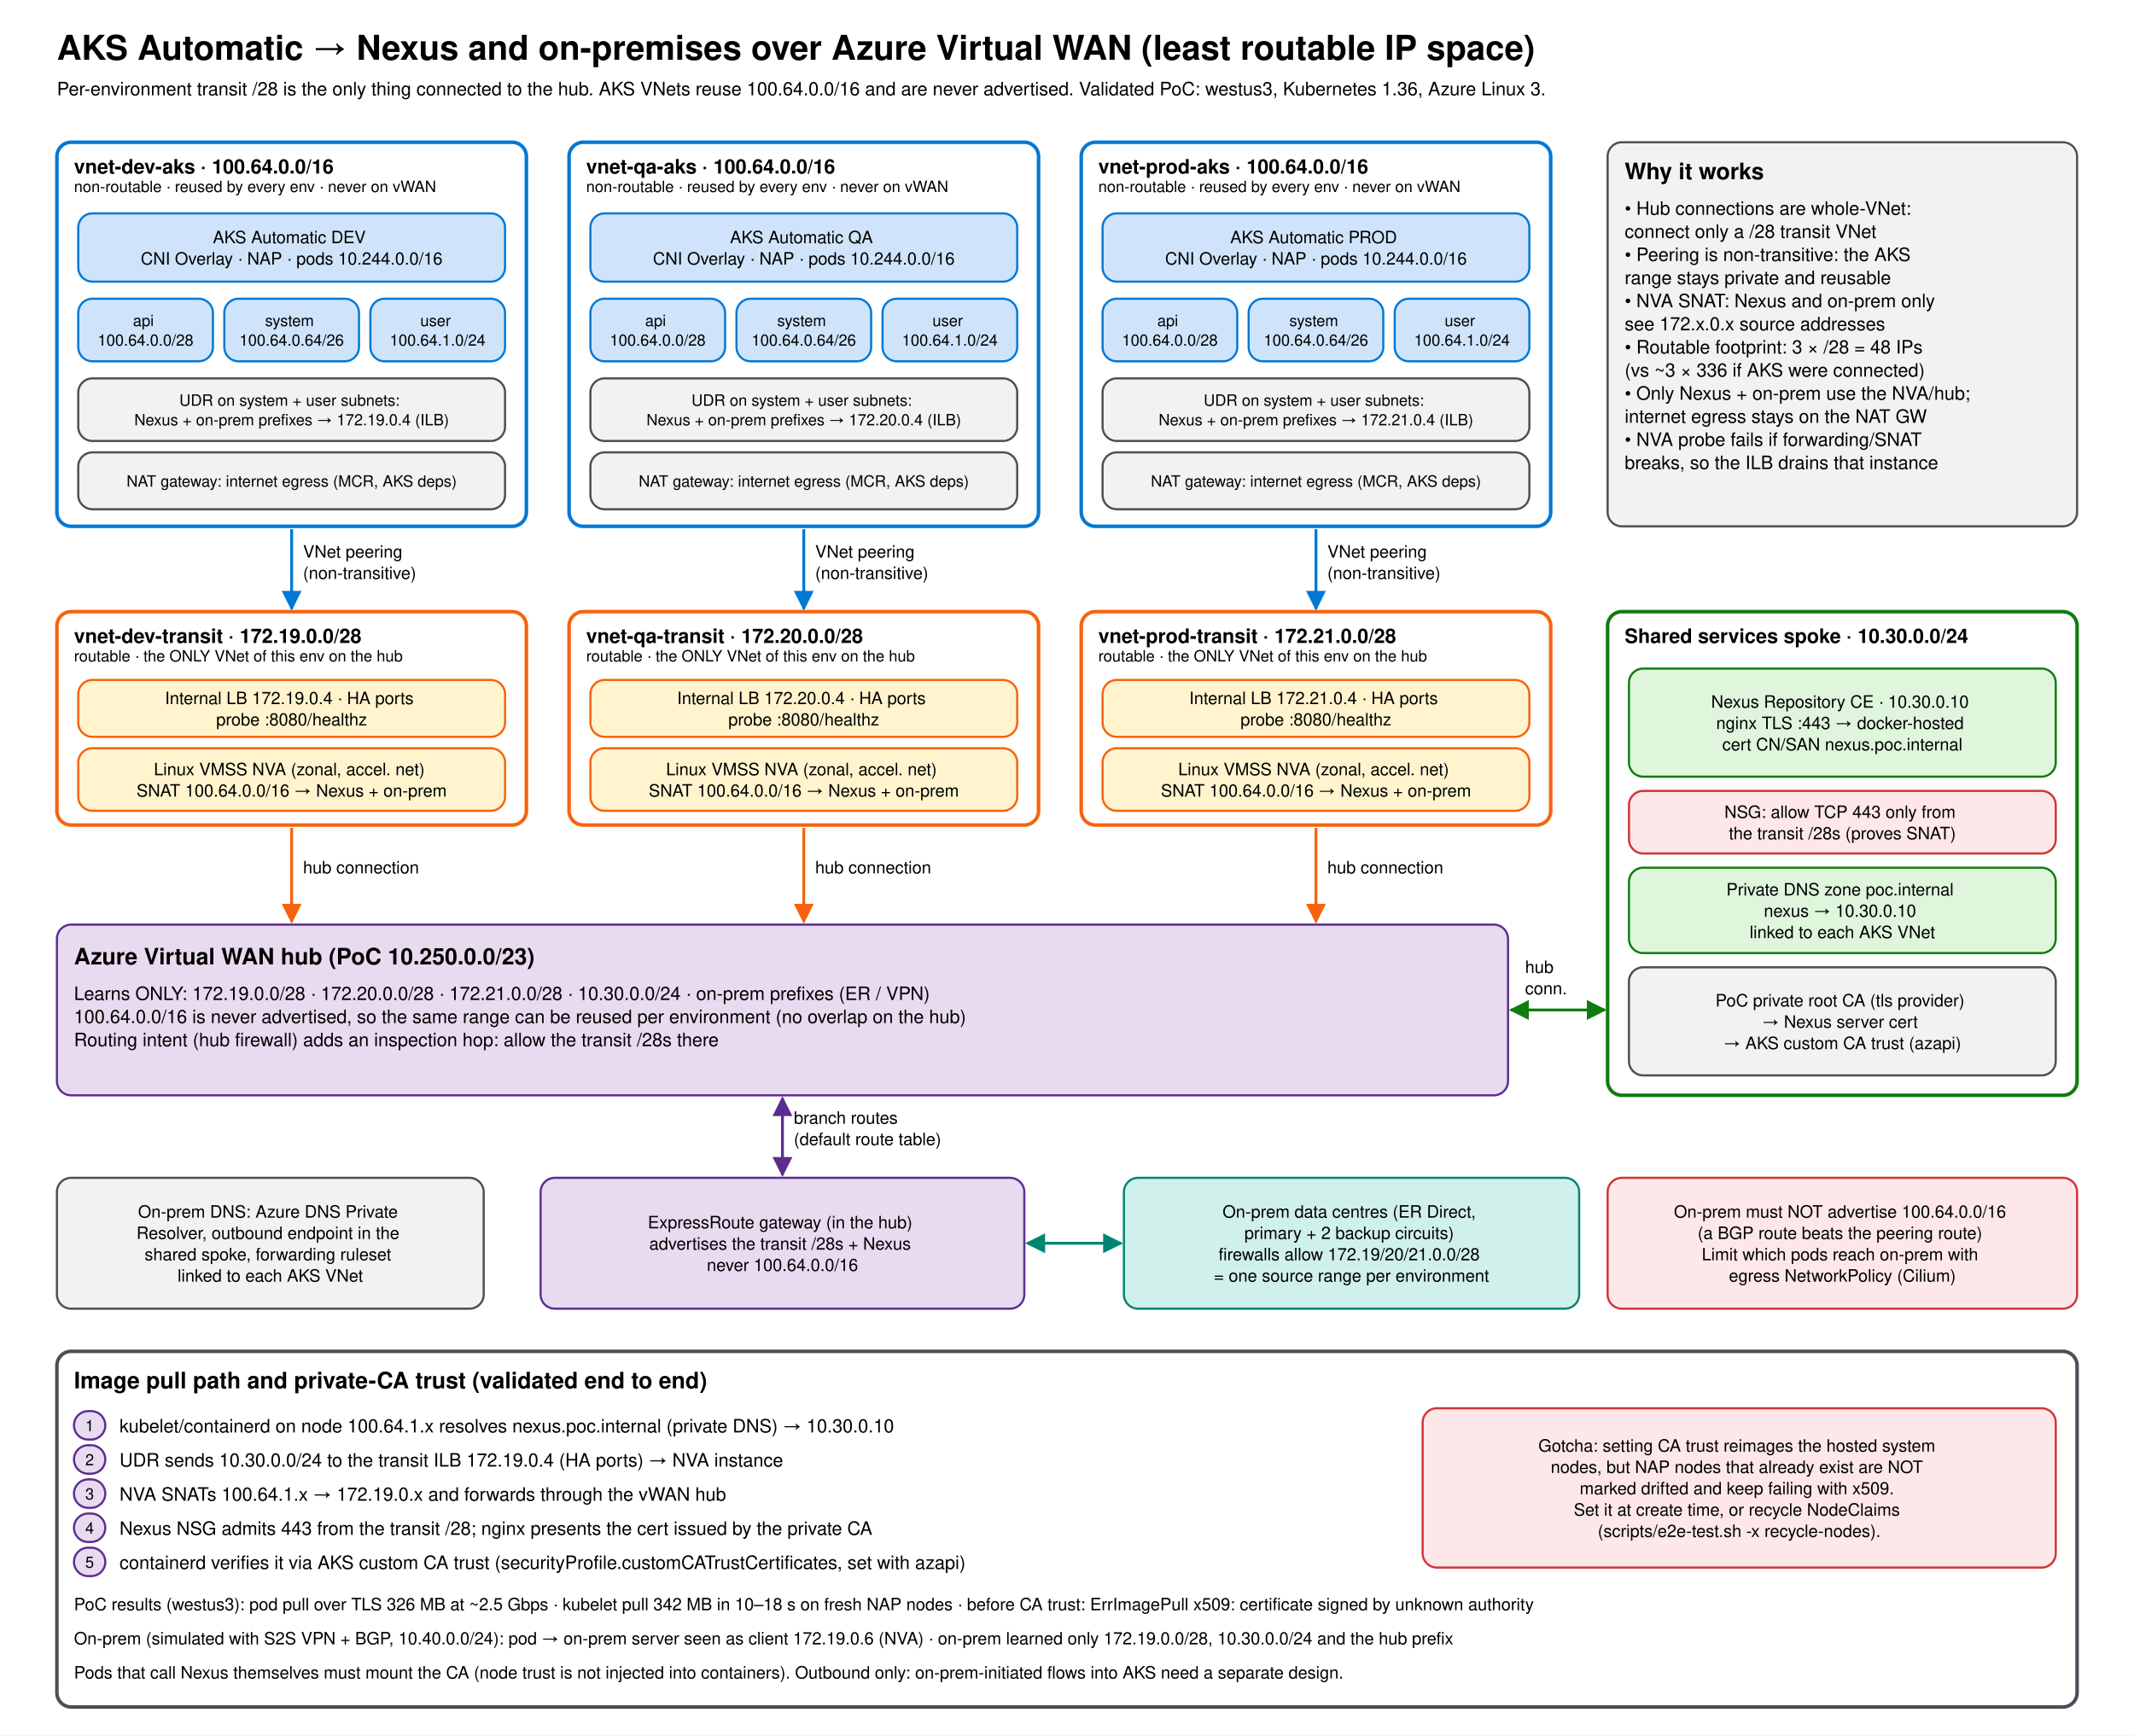
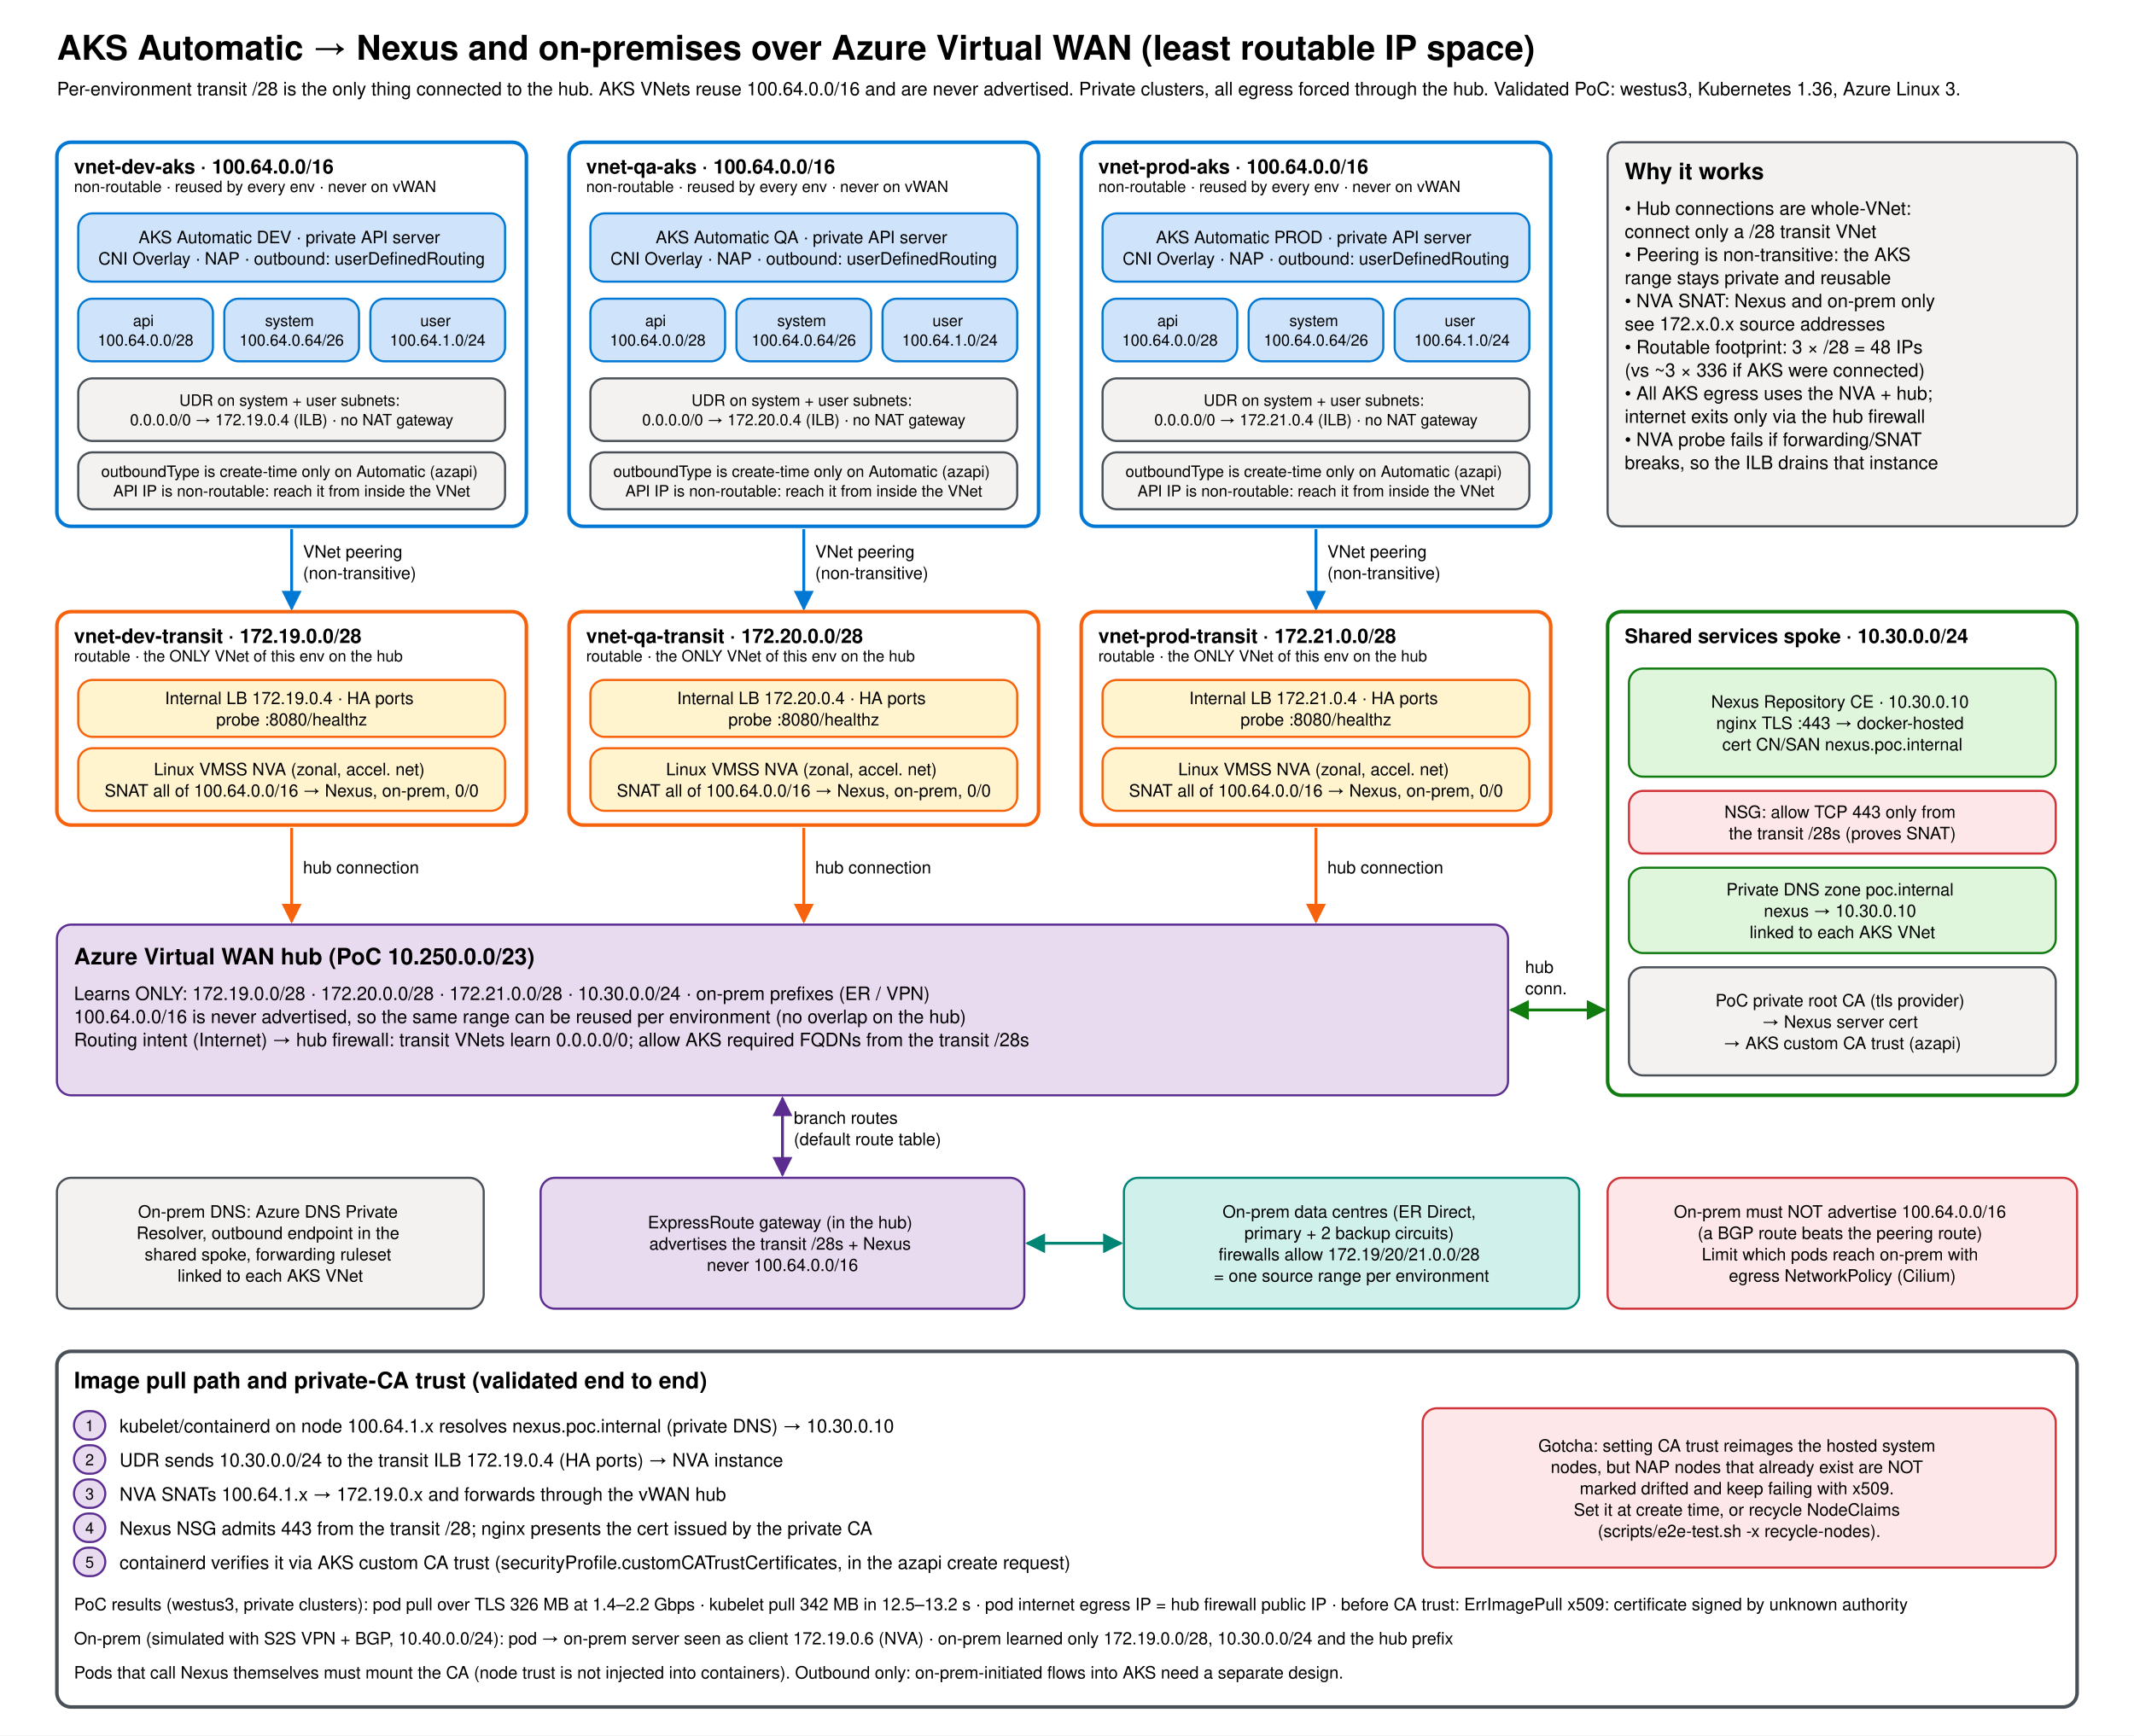
<svg xmlns="http://www.w3.org/2000/svg" width="1500" height="1220" viewBox="0 0 1500 1220" font-family="Segoe UI, Helvetica, Arial, sans-serif">
  <defs>
+     <marker id="e107C10" viewBox="0 0 10 10" refX="9" refY="5" markerWidth="7" markerHeight="7" orient="auto">
+       <path d="M0,0 L10,5 L0,10 z" fill="#107C10" />
+     </marker>
+     <marker id="s107C10" viewBox="0 0 10 10" refX="1" refY="5" markerWidth="7" markerHeight="7" orient="auto">
+       <path d="M10,0 L0,5 L10,10 z" fill="#107C10" />
+     </marker>
+     <marker id="e495057" viewBox="0 0 10 10" refX="9" refY="5" markerWidth="7" markerHeight="7" orient="auto">
+       <path d="M0,0 L10,5 L0,10 z" fill="#495057" />
+     </marker>
+     <marker id="s495057" viewBox="0 0 10 10" refX="1" refY="5" markerWidth="7" markerHeight="7" orient="auto">
+       <path d="M10,0 L0,5 L10,10 z" fill="#495057" />
+     </marker>
+     <marker id="eD13438" viewBox="0 0 10 10" refX="9" refY="5" markerWidth="7" markerHeight="7" orient="auto">
+       <path d="M0,0 L10,5 L0,10 z" fill="#D13438" />
+     </marker>
+     <marker id="sD13438" viewBox="0 0 10 10" refX="1" refY="5" markerWidth="7" markerHeight="7" orient="auto">
+       <path d="M10,0 L0,5 L10,10 z" fill="#D13438" />
+     </marker>
+     <marker id="e008575" viewBox="0 0 10 10" refX="9" refY="5" markerWidth="7" markerHeight="7" orient="auto">
+       <path d="M0,0 L10,5 L0,10 z" fill="#008575" />
+     </marker>
+     <marker id="s008575" viewBox="0 0 10 10" refX="1" refY="5" markerWidth="7" markerHeight="7" orient="auto">
+       <path d="M10,0 L0,5 L10,10 z" fill="#008575" />
+     </marker>
+     <marker id="e5C2D91" viewBox="0 0 10 10" refX="9" refY="5" markerWidth="7" markerHeight="7" orient="auto">
+       <path d="M0,0 L10,5 L0,10 z" fill="#5C2D91" />
+     </marker>
+     <marker id="s5C2D91" viewBox="0 0 10 10" refX="1" refY="5" markerWidth="7" markerHeight="7" orient="auto">
+       <path d="M10,0 L0,5 L10,10 z" fill="#5C2D91" />
+     </marker>
+     <marker id="e1e1e1e" viewBox="0 0 10 10" refX="9" refY="5" markerWidth="7" markerHeight="7" orient="auto">
+       <path d="M0,0 L10,5 L0,10 z" fill="#1e1e1e" />
+     </marker>
+     <marker id="s1e1e1e" viewBox="0 0 10 10" refX="1" refY="5" markerWidth="7" markerHeight="7" orient="auto">
+       <path d="M10,0 L0,5 L10,10 z" fill="#1e1e1e" />
+     </marker>
    <marker id="e0078D4" viewBox="0 0 10 10" refX="9" refY="5" markerWidth="7" markerHeight="7" orient="auto">
      <path d="M0,0 L10,5 L0,10 z" fill="#0078D4" />
    </marker>
    <marker id="s0078D4" viewBox="0 0 10 10" refX="1" refY="5" markerWidth="7" markerHeight="7" orient="auto">
      <path d="M10,0 L0,5 L10,10 z" fill="#0078D4" />
    </marker>
-     <marker id="e495057" viewBox="0 0 10 10" refX="9" refY="5" markerWidth="7" markerHeight="7" orient="auto">
-       <path d="M0,0 L10,5 L0,10 z" fill="#495057" />
-     </marker>
-     <marker id="s495057" viewBox="0 0 10 10" refX="1" refY="5" markerWidth="7" markerHeight="7" orient="auto">
-       <path d="M10,0 L0,5 L10,10 z" fill="#495057" />
-     </marker>
    <marker id="eF7630C" viewBox="0 0 10 10" refX="9" refY="5" markerWidth="7" markerHeight="7" orient="auto">
      <path d="M0,0 L10,5 L0,10 z" fill="#F7630C" />
    </marker>
    <marker id="sF7630C" viewBox="0 0 10 10" refX="1" refY="5" markerWidth="7" markerHeight="7" orient="auto">
      <path d="M10,0 L0,5 L10,10 z" fill="#F7630C" />
-     </marker>
-     <marker id="e1e1e1e" viewBox="0 0 10 10" refX="9" refY="5" markerWidth="7" markerHeight="7" orient="auto">
-       <path d="M0,0 L10,5 L0,10 z" fill="#1e1e1e" />
-     </marker>
-     <marker id="s1e1e1e" viewBox="0 0 10 10" refX="1" refY="5" markerWidth="7" markerHeight="7" orient="auto">
-       <path d="M10,0 L0,5 L10,10 z" fill="#1e1e1e" />
-     </marker>
-     <marker id="eD13438" viewBox="0 0 10 10" refX="9" refY="5" markerWidth="7" markerHeight="7" orient="auto">
-       <path d="M0,0 L10,5 L0,10 z" fill="#D13438" />
-     </marker>
-     <marker id="sD13438" viewBox="0 0 10 10" refX="1" refY="5" markerWidth="7" markerHeight="7" orient="auto">
-       <path d="M10,0 L0,5 L10,10 z" fill="#D13438" />
-     </marker>
-     <marker id="e5C2D91" viewBox="0 0 10 10" refX="9" refY="5" markerWidth="7" markerHeight="7" orient="auto">
-       <path d="M0,0 L10,5 L0,10 z" fill="#5C2D91" />
-     </marker>
-     <marker id="s5C2D91" viewBox="0 0 10 10" refX="1" refY="5" markerWidth="7" markerHeight="7" orient="auto">
-       <path d="M10,0 L0,5 L10,10 z" fill="#5C2D91" />
-     </marker>
-     <marker id="e107C10" viewBox="0 0 10 10" refX="9" refY="5" markerWidth="7" markerHeight="7" orient="auto">
-       <path d="M0,0 L10,5 L0,10 z" fill="#107C10" />
-     </marker>
-     <marker id="s107C10" viewBox="0 0 10 10" refX="1" refY="5" markerWidth="7" markerHeight="7" orient="auto">
-       <path d="M10,0 L0,5 L10,10 z" fill="#107C10" />
-     </marker>
-     <marker id="e008575" viewBox="0 0 10 10" refX="9" refY="5" markerWidth="7" markerHeight="7" orient="auto">
-       <path d="M0,0 L10,5 L0,10 z" fill="#008575" />
-     </marker>
-     <marker id="s008575" viewBox="0 0 10 10" refX="1" refY="5" markerWidth="7" markerHeight="7" orient="auto">
-       <path d="M10,0 L0,5 L10,10 z" fill="#008575" />
    </marker>
  </defs>
  <rect width="100%" height="100%" fill="#ffffff" />
  <text x="40" y="42" font-size="24" text-anchor="start" font-weight="bold">
    <tspan x="40" dy="0">AKS Automatic → Nexus and on-premises over Azure Virtual WAN (least routable IP space)</tspan>
  </text>
  <text x="40" y="67" font-size="13" text-anchor="start">
-     <tspan x="40" dy="0">Per-environment transit /28 is the only thing connected to the hub. AKS VNets reuse 100.64.0.0/16 and are never advertised. Validated PoC: westus3, Kubernetes 1.36, Azure Linux 3.</tspan>
+     <tspan x="40" dy="0">Per-environment transit /28 is the only thing connected to the hub. AKS VNets reuse 100.64.0.0/16 and are never advertised. Private clusters, all egress forced through the hub. Validated PoC: westus3, Kubernetes 1.36, Azure Linux 3.</tspan>
  </text>
  <rect x="40" y="100" width="330" height="270" rx="10" fill="none" stroke="#0078D4" stroke-width="2.5" />
  <text x="52" y="122" font-size="14" text-anchor="start" font-weight="bold">
    <tspan x="52" dy="0">vnet-dev-aks · 100.64.0.0/16</tspan>
  </text>
  <text x="52" y="135" font-size="11" text-anchor="start">
    <tspan x="52" dy="0">non-routable · reused by every env · never on vWAN</tspan>
  </text>
  <rect x="55" y="150" width="300" height="48" rx="10" fill="#CFE4FA" stroke="#0078D4" stroke-width="1.5" />
  <text x="205.0" y="171.0" font-size="12" text-anchor="middle">
-     <tspan x="205.0" dy="0">AKS Automatic DEV</tspan>
-     <tspan x="205.0" dy="15.0">CNI Overlay · NAP · pods 10.244.0.0/16</tspan>
+     <tspan x="205.0" dy="0">AKS Automatic DEV · private API server</tspan>
+     <tspan x="205.0" dy="15.0">CNI Overlay · NAP · outbound: userDefinedRouting</tspan>
  </text>
  <rect x="55.0" y="210" width="94.667" height="44" rx="10" fill="#CFE4FA" stroke="#0078D4" stroke-width="1.5" />
  <text x="102.333" y="229.25" font-size="11" text-anchor="middle">
    <tspan x="102.333" dy="0">api</tspan>
    <tspan x="102.333" dy="13.75">100.64.0.0/28</tspan>
  </text>
  <rect x="157.667" y="210" width="94.667" height="44" rx="10" fill="#CFE4FA" stroke="#0078D4" stroke-width="1.5" />
  <text x="205" y="229.25" font-size="11" text-anchor="middle">
    <tspan x="205" dy="0">system</tspan>
    <tspan x="205" dy="13.75">100.64.0.64/26</tspan>
  </text>
  <rect x="260.333" y="210" width="94.667" height="44" rx="10" fill="#CFE4FA" stroke="#0078D4" stroke-width="1.5" />
  <text x="307.667" y="229.25" font-size="11" text-anchor="middle">
    <tspan x="307.667" dy="0">user</tspan>
    <tspan x="307.667" dy="13.75">100.64.1.0/24</tspan>
  </text>
  <rect x="55" y="266" width="300" height="44" rx="10" fill="#F3F2F1" stroke="#495057" stroke-width="1.5" />
  <text x="205.0" y="285.25" font-size="11" text-anchor="middle">
    <tspan x="205.0" dy="0">UDR on system + user subnets:</tspan>
-     <tspan x="205.0" dy="13.75">Nexus + on-prem prefixes → 172.19.0.4 (ILB)</tspan>
+     <tspan x="205.0" dy="13.75">0.0.0.0/0 → 172.19.0.4 (ILB) · no NAT gateway</tspan>
  </text>
  <rect x="55" y="318" width="300" height="40" rx="10" fill="#F3F2F1" stroke="#495057" stroke-width="1.5" />
-   <text x="205.0" y="342.125" font-size="11" text-anchor="middle">
-     <tspan x="205.0" dy="0">NAT gateway: internet egress (MCR, AKS deps)</tspan>
+   <text x="205.0" y="335.25" font-size="11" text-anchor="middle">
+     <tspan x="205.0" dy="0">outboundType is create-time only on Automatic (azapi)</tspan>
+     <tspan x="205.0" dy="13.75">API IP is non-routable: reach it from inside the VNet</tspan>
  </text>
  <line x1="205.0" y1="372" x2="205.0" y2="428" stroke="#0078D4" stroke-width="2" marker-end="url(#e0078D4)" />
  <text x="213.0" y="392" font-size="12" text-anchor="start">
    <tspan x="213.0" dy="0">VNet peering</tspan>
    <tspan x="213.0" dy="15.0">(non-transitive)</tspan>
  </text>
  <rect x="40" y="430" width="330" height="150" rx="10" fill="none" stroke="#F7630C" stroke-width="2.5" />
  <text x="52" y="452" font-size="14" text-anchor="start" font-weight="bold">
    <tspan x="52" dy="0">vnet-dev-transit · 172.19.0.0/28</tspan>
  </text>
  <text x="52" y="465" font-size="11" text-anchor="start">
    <tspan x="52" dy="0">routable · the ONLY VNet of this env on the hub</tspan>
  </text>
  <rect x="55" y="478" width="300" height="40" rx="10" fill="#FFF4CE" stroke="#F7630C" stroke-width="1.5" />
  <text x="205.0" y="495.0" font-size="12" text-anchor="middle">
    <tspan x="205.0" dy="0">Internal LB 172.19.0.4 · HA ports</tspan>
    <tspan x="205.0" dy="15.0">probe :8080/healthz</tspan>
  </text>
  <rect x="55" y="526" width="300" height="44" rx="10" fill="#FFF4CE" stroke="#F7630C" stroke-width="1.5" />
  <text x="205.0" y="545.0" font-size="12" text-anchor="middle">
    <tspan x="205.0" dy="0">Linux VMSS NVA (zonal, accel. net)</tspan>
-     <tspan x="205.0" dy="15.0">SNAT 100.64.0.0/16 → Nexus + on-prem</tspan>
+     <tspan x="205.0" dy="15.0">SNAT all of 100.64.0.0/16 → Nexus, on-prem, 0/0</tspan>
  </text>
  <line x1="205.0" y1="582" x2="205.0" y2="648" stroke="#F7630C" stroke-width="2" marker-end="url(#eF7630C)" />
  <text x="213.0" y="614" font-size="12" text-anchor="start">
    <tspan x="213.0" dy="0">hub connection</tspan>
  </text>
  <rect x="400" y="100" width="330" height="270" rx="10" fill="none" stroke="#0078D4" stroke-width="2.5" />
  <text x="412" y="122" font-size="14" text-anchor="start" font-weight="bold">
    <tspan x="412" dy="0">vnet-qa-aks · 100.64.0.0/16</tspan>
  </text>
  <text x="412" y="135" font-size="11" text-anchor="start">
    <tspan x="412" dy="0">non-routable · reused by every env · never on vWAN</tspan>
  </text>
  <rect x="415" y="150" width="300" height="48" rx="10" fill="#CFE4FA" stroke="#0078D4" stroke-width="1.5" />
  <text x="565.0" y="171.0" font-size="12" text-anchor="middle">
-     <tspan x="565.0" dy="0">AKS Automatic QA</tspan>
-     <tspan x="565.0" dy="15.0">CNI Overlay · NAP · pods 10.244.0.0/16</tspan>
+     <tspan x="565.0" dy="0">AKS Automatic QA · private API server</tspan>
+     <tspan x="565.0" dy="15.0">CNI Overlay · NAP · outbound: userDefinedRouting</tspan>
  </text>
  <rect x="415.0" y="210" width="94.667" height="44" rx="10" fill="#CFE4FA" stroke="#0078D4" stroke-width="1.5" />
  <text x="462.333" y="229.25" font-size="11" text-anchor="middle">
    <tspan x="462.333" dy="0">api</tspan>
    <tspan x="462.333" dy="13.75">100.64.0.0/28</tspan>
  </text>
  <rect x="517.667" y="210" width="94.667" height="44" rx="10" fill="#CFE4FA" stroke="#0078D4" stroke-width="1.5" />
  <text x="565.0" y="229.25" font-size="11" text-anchor="middle">
    <tspan x="565.0" dy="0">system</tspan>
    <tspan x="565.0" dy="13.75">100.64.0.64/26</tspan>
  </text>
  <rect x="620.333" y="210" width="94.667" height="44" rx="10" fill="#CFE4FA" stroke="#0078D4" stroke-width="1.5" />
  <text x="667.667" y="229.25" font-size="11" text-anchor="middle">
    <tspan x="667.667" dy="0">user</tspan>
    <tspan x="667.667" dy="13.75">100.64.1.0/24</tspan>
  </text>
  <rect x="415" y="266" width="300" height="44" rx="10" fill="#F3F2F1" stroke="#495057" stroke-width="1.5" />
  <text x="565.0" y="285.25" font-size="11" text-anchor="middle">
    <tspan x="565.0" dy="0">UDR on system + user subnets:</tspan>
-     <tspan x="565.0" dy="13.75">Nexus + on-prem prefixes → 172.20.0.4 (ILB)</tspan>
+     <tspan x="565.0" dy="13.75">0.0.0.0/0 → 172.20.0.4 (ILB) · no NAT gateway</tspan>
  </text>
  <rect x="415" y="318" width="300" height="40" rx="10" fill="#F3F2F1" stroke="#495057" stroke-width="1.5" />
-   <text x="565.0" y="342.125" font-size="11" text-anchor="middle">
-     <tspan x="565.0" dy="0">NAT gateway: internet egress (MCR, AKS deps)</tspan>
+   <text x="565.0" y="335.25" font-size="11" text-anchor="middle">
+     <tspan x="565.0" dy="0">outboundType is create-time only on Automatic (azapi)</tspan>
+     <tspan x="565.0" dy="13.75">API IP is non-routable: reach it from inside the VNet</tspan>
  </text>
  <line x1="565.0" y1="372" x2="565.0" y2="428" stroke="#0078D4" stroke-width="2" marker-end="url(#e0078D4)" />
  <text x="573.0" y="392" font-size="12" text-anchor="start">
    <tspan x="573.0" dy="0">VNet peering</tspan>
    <tspan x="573.0" dy="15.0">(non-transitive)</tspan>
  </text>
  <rect x="400" y="430" width="330" height="150" rx="10" fill="none" stroke="#F7630C" stroke-width="2.5" />
  <text x="412" y="452" font-size="14" text-anchor="start" font-weight="bold">
    <tspan x="412" dy="0">vnet-qa-transit · 172.20.0.0/28</tspan>
  </text>
  <text x="412" y="465" font-size="11" text-anchor="start">
    <tspan x="412" dy="0">routable · the ONLY VNet of this env on the hub</tspan>
  </text>
  <rect x="415" y="478" width="300" height="40" rx="10" fill="#FFF4CE" stroke="#F7630C" stroke-width="1.5" />
  <text x="565.0" y="495.0" font-size="12" text-anchor="middle">
    <tspan x="565.0" dy="0">Internal LB 172.20.0.4 · HA ports</tspan>
    <tspan x="565.0" dy="15.0">probe :8080/healthz</tspan>
  </text>
  <rect x="415" y="526" width="300" height="44" rx="10" fill="#FFF4CE" stroke="#F7630C" stroke-width="1.5" />
  <text x="565.0" y="545.0" font-size="12" text-anchor="middle">
    <tspan x="565.0" dy="0">Linux VMSS NVA (zonal, accel. net)</tspan>
-     <tspan x="565.0" dy="15.0">SNAT 100.64.0.0/16 → Nexus + on-prem</tspan>
+     <tspan x="565.0" dy="15.0">SNAT all of 100.64.0.0/16 → Nexus, on-prem, 0/0</tspan>
  </text>
  <line x1="565.0" y1="582" x2="565.0" y2="648" stroke="#F7630C" stroke-width="2" marker-end="url(#eF7630C)" />
  <text x="573.0" y="614" font-size="12" text-anchor="start">
    <tspan x="573.0" dy="0">hub connection</tspan>
  </text>
  <rect x="760" y="100" width="330" height="270" rx="10" fill="none" stroke="#0078D4" stroke-width="2.5" />
  <text x="772" y="122" font-size="14" text-anchor="start" font-weight="bold">
    <tspan x="772" dy="0">vnet-prod-aks · 100.64.0.0/16</tspan>
  </text>
  <text x="772" y="135" font-size="11" text-anchor="start">
    <tspan x="772" dy="0">non-routable · reused by every env · never on vWAN</tspan>
  </text>
  <rect x="775" y="150" width="300" height="48" rx="10" fill="#CFE4FA" stroke="#0078D4" stroke-width="1.5" />
  <text x="925.0" y="171.0" font-size="12" text-anchor="middle">
-     <tspan x="925.0" dy="0">AKS Automatic PROD</tspan>
-     <tspan x="925.0" dy="15.0">CNI Overlay · NAP · pods 10.244.0.0/16</tspan>
+     <tspan x="925.0" dy="0">AKS Automatic PROD · private API server</tspan>
+     <tspan x="925.0" dy="15.0">CNI Overlay · NAP · outbound: userDefinedRouting</tspan>
  </text>
  <rect x="775.0" y="210" width="94.667" height="44" rx="10" fill="#CFE4FA" stroke="#0078D4" stroke-width="1.5" />
  <text x="822.333" y="229.25" font-size="11" text-anchor="middle">
    <tspan x="822.333" dy="0">api</tspan>
    <tspan x="822.333" dy="13.75">100.64.0.0/28</tspan>
  </text>
  <rect x="877.667" y="210" width="94.667" height="44" rx="10" fill="#CFE4FA" stroke="#0078D4" stroke-width="1.5" />
  <text x="925.0" y="229.25" font-size="11" text-anchor="middle">
    <tspan x="925.0" dy="0">system</tspan>
    <tspan x="925.0" dy="13.75">100.64.0.64/26</tspan>
  </text>
  <rect x="980.333" y="210" width="94.667" height="44" rx="10" fill="#CFE4FA" stroke="#0078D4" stroke-width="1.5" />
  <text x="1027.667" y="229.25" font-size="11" text-anchor="middle">
    <tspan x="1027.667" dy="0">user</tspan>
    <tspan x="1027.667" dy="13.75">100.64.1.0/24</tspan>
  </text>
  <rect x="775" y="266" width="300" height="44" rx="10" fill="#F3F2F1" stroke="#495057" stroke-width="1.5" />
  <text x="925.0" y="285.25" font-size="11" text-anchor="middle">
    <tspan x="925.0" dy="0">UDR on system + user subnets:</tspan>
-     <tspan x="925.0" dy="13.75">Nexus + on-prem prefixes → 172.21.0.4 (ILB)</tspan>
+     <tspan x="925.0" dy="13.75">0.0.0.0/0 → 172.21.0.4 (ILB) · no NAT gateway</tspan>
  </text>
  <rect x="775" y="318" width="300" height="40" rx="10" fill="#F3F2F1" stroke="#495057" stroke-width="1.5" />
-   <text x="925.0" y="342.125" font-size="11" text-anchor="middle">
-     <tspan x="925.0" dy="0">NAT gateway: internet egress (MCR, AKS deps)</tspan>
+   <text x="925.0" y="335.25" font-size="11" text-anchor="middle">
+     <tspan x="925.0" dy="0">outboundType is create-time only on Automatic (azapi)</tspan>
+     <tspan x="925.0" dy="13.75">API IP is non-routable: reach it from inside the VNet</tspan>
  </text>
  <line x1="925.0" y1="372" x2="925.0" y2="428" stroke="#0078D4" stroke-width="2" marker-end="url(#e0078D4)" />
  <text x="933.0" y="392" font-size="12" text-anchor="start">
    <tspan x="933.0" dy="0">VNet peering</tspan>
    <tspan x="933.0" dy="15.0">(non-transitive)</tspan>
  </text>
  <rect x="760" y="430" width="330" height="150" rx="10" fill="none" stroke="#F7630C" stroke-width="2.5" />
  <text x="772" y="452" font-size="14" text-anchor="start" font-weight="bold">
    <tspan x="772" dy="0">vnet-prod-transit · 172.21.0.0/28</tspan>
  </text>
  <text x="772" y="465" font-size="11" text-anchor="start">
    <tspan x="772" dy="0">routable · the ONLY VNet of this env on the hub</tspan>
  </text>
  <rect x="775" y="478" width="300" height="40" rx="10" fill="#FFF4CE" stroke="#F7630C" stroke-width="1.5" />
  <text x="925.0" y="495.0" font-size="12" text-anchor="middle">
    <tspan x="925.0" dy="0">Internal LB 172.21.0.4 · HA ports</tspan>
    <tspan x="925.0" dy="15.0">probe :8080/healthz</tspan>
  </text>
  <rect x="775" y="526" width="300" height="44" rx="10" fill="#FFF4CE" stroke="#F7630C" stroke-width="1.5" />
  <text x="925.0" y="545.0" font-size="12" text-anchor="middle">
    <tspan x="925.0" dy="0">Linux VMSS NVA (zonal, accel. net)</tspan>
-     <tspan x="925.0" dy="15.0">SNAT 100.64.0.0/16 → Nexus + on-prem</tspan>
+     <tspan x="925.0" dy="15.0">SNAT all of 100.64.0.0/16 → Nexus, on-prem, 0/0</tspan>
  </text>
  <line x1="925.0" y1="582" x2="925.0" y2="648" stroke="#F7630C" stroke-width="2" marker-end="url(#eF7630C)" />
  <text x="933.0" y="614" font-size="12" text-anchor="start">
    <tspan x="933.0" dy="0">hub connection</tspan>
  </text>
  <rect x="40" y="650" width="1020" height="120" rx="10" fill="#E8DAEF" stroke="#5C2D91" stroke-width="1.5" />
  <text x="52" y="678" font-size="16" text-anchor="start" font-weight="bold">
    <tspan x="52" dy="0">Azure Virtual WAN hub (PoC 10.250.0.0/23)</tspan>
  </text>
  <text x="52" y="703" font-size="13" text-anchor="start">
    <tspan x="52" dy="0">Learns ONLY:  172.19.0.0/28 · 172.20.0.0/28 · 172.21.0.0/28 · 10.30.0.0/24 · on-prem prefixes (ER / VPN)</tspan>
    <tspan x="52" dy="16.25">100.64.0.0/16 is never advertised, so the same range can be reused per environment (no overlap on the hub)</tspan>
-     <tspan x="52" dy="16.25">Routing intent (hub firewall) adds an inspection hop: allow the transit /28s there</tspan>
+     <tspan x="52" dy="16.25">Routing intent (Internet) → hub firewall: transit VNets learn 0.0.0.0/0; allow AKS required FQDNs from the transit /28s</tspan>
  </text>
  <rect x="1130" y="430" width="330" height="340" rx="10" fill="none" stroke="#107C10" stroke-width="2.5" />
  <text x="1142" y="452" font-size="14" text-anchor="start" font-weight="bold">
    <tspan x="1142" dy="0">Shared services spoke · 10.30.0.0/24</tspan>
  </text>
  <rect x="1145" y="470" width="300" height="76" rx="10" fill="#DFF6DD" stroke="#107C10" stroke-width="1.5" />
  <text x="1295.0" y="497.5" font-size="12" text-anchor="middle">
    <tspan x="1295.0" dy="0">Nexus Repository CE · 10.30.0.10</tspan>
    <tspan x="1295.0" dy="15.0">nginx TLS :443 → docker-hosted</tspan>
    <tspan x="1295.0" dy="15.0">cert CN/SAN nexus.poc.internal</tspan>
  </text>
  <rect x="1145" y="556" width="300" height="44" rx="10" fill="#FDE7E9" stroke="#D13438" stroke-width="1.5" />
  <text x="1295.0" y="575.0" font-size="12" text-anchor="middle">
    <tspan x="1295.0" dy="0">NSG: allow TCP 443 only from</tspan>
    <tspan x="1295.0" dy="15.0">the transit /28s (proves SNAT)</tspan>
  </text>
  <rect x="1145" y="610" width="300" height="60" rx="10" fill="#DFF6DD" stroke="#107C10" stroke-width="1.5" />
  <text x="1295.0" y="629.5" font-size="12" text-anchor="middle">
    <tspan x="1295.0" dy="0">Private DNS zone poc.internal</tspan>
    <tspan x="1295.0" dy="15.0">nexus → 10.30.0.10</tspan>
    <tspan x="1295.0" dy="15.0">linked to each AKS VNet</tspan>
  </text>
  <rect x="1145" y="680" width="300" height="76" rx="10" fill="#F3F2F1" stroke="#495057" stroke-width="1.5" />
  <text x="1295.0" y="707.5" font-size="12" text-anchor="middle">
    <tspan x="1295.0" dy="0">PoC private root CA (tls provider)</tspan>
    <tspan x="1295.0" dy="15.0">→ Nexus server cert</tspan>
    <tspan x="1295.0" dy="15.0">→ AKS custom CA trust (azapi)</tspan>
  </text>
  <line x1="1062" y1="710" x2="1128" y2="710" stroke="#107C10" stroke-width="2" marker-end="url(#e107C10)" marker-start="url(#s107C10)" />
  <text x="1072" y="684" font-size="12" text-anchor="start">
    <tspan x="1072" dy="0">hub</tspan>
    <tspan x="1072" dy="15.0">conn.</tspan>
  </text>
  <rect x="1130" y="100" width="330" height="270" rx="10" fill="#F3F2F1" stroke="#495057" stroke-width="1.5" />
  <text x="1142" y="126" font-size="16" text-anchor="start" font-weight="bold">
    <tspan x="1142" dy="0">Why it works</tspan>
  </text>
  <text x="1142" y="151" font-size="13" text-anchor="start">
    <tspan x="1142" dy="0">• Hub connections are whole-VNet:</tspan>
    <tspan x="1142" dy="16.25">  connect only a /28 transit VNet</tspan>
    <tspan x="1142" dy="16.25">• Peering is non-transitive: the AKS</tspan>
    <tspan x="1142" dy="16.25">  range stays private and reusable</tspan>
    <tspan x="1142" dy="16.25">• NVA SNAT: Nexus and on-prem only</tspan>
    <tspan x="1142" dy="16.25">  see 172.x.0.x source addresses</tspan>
    <tspan x="1142" dy="16.25">• Routable footprint: 3 × /28 = 48 IPs</tspan>
    <tspan x="1142" dy="16.25">  (vs ~3 × 336 if AKS were connected)</tspan>
-     <tspan x="1142" dy="16.25">• Only Nexus + on-prem use the NVA/hub;</tspan>
-     <tspan x="1142" dy="16.25">  internet egress stays on the NAT GW</tspan>
+     <tspan x="1142" dy="16.25">• All AKS egress uses the NVA + hub;</tspan>
+     <tspan x="1142" dy="16.25">  internet exits only via the hub firewall</tspan>
    <tspan x="1142" dy="16.25">• NVA probe fails if forwarding/SNAT</tspan>
    <tspan x="1142" dy="16.25">  breaks, so the ILB drains that instance</tspan>
  </text>
  <line x1="550" y1="772" x2="550" y2="826" stroke="#5C2D91" stroke-width="2" marker-end="url(#e5C2D91)" marker-start="url(#s5C2D91)" />
  <text x="558" y="790" font-size="12" text-anchor="start">
    <tspan x="558" dy="0">branch routes</tspan>
    <tspan x="558" dy="15.0">(default route table)</tspan>
  </text>
  <rect x="40" y="828" width="300" height="92" rx="10" fill="#F3F2F1" stroke="#495057" stroke-width="1.5" />
  <text x="190.0" y="856.0" font-size="12" text-anchor="middle">
    <tspan x="190.0" dy="0">On-prem DNS: Azure DNS Private</tspan>
    <tspan x="190.0" dy="15.0">Resolver, outbound endpoint in the</tspan>
    <tspan x="190.0" dy="15.0">shared spoke, forwarding ruleset</tspan>
    <tspan x="190.0" dy="15.0">linked to each AKS VNet</tspan>
  </text>
  <rect x="380" y="828" width="340" height="92" rx="10" fill="#E8DAEF" stroke="#5C2D91" stroke-width="1.5" />
  <text x="550.0" y="863.5" font-size="12" text-anchor="middle">
    <tspan x="550.0" dy="0">ExpressRoute gateway (in the hub)</tspan>
    <tspan x="550.0" dy="15.0">advertises the transit /28s + Nexus</tspan>
    <tspan x="550.0" dy="15.0">never 100.64.0.0/16</tspan>
  </text>
  <line x1="722" y1="874" x2="788" y2="874" stroke="#008575" stroke-width="2" marker-end="url(#e008575)" marker-start="url(#s008575)" />
  <rect x="790" y="828" width="320" height="92" rx="10" fill="#D0F0EC" stroke="#008575" stroke-width="1.5" />
  <text x="950.0" y="856.0" font-size="12" text-anchor="middle">
    <tspan x="950.0" dy="0">On-prem data centres (ER Direct,</tspan>
    <tspan x="950.0" dy="15.0">primary + 2 backup circuits)</tspan>
    <tspan x="950.0" dy="15.0">firewalls allow 172.19/20/21.0.0/28</tspan>
    <tspan x="950.0" dy="15.0">= one source range per environment</tspan>
  </text>
  <rect x="1130" y="828" width="330" height="92" rx="10" fill="#FDE7E9" stroke="#D13438" stroke-width="1.5" />
  <text x="1295.0" y="856.0" font-size="12" text-anchor="middle">
    <tspan x="1295.0" dy="0">On-prem must NOT advertise 100.64.0.0/16</tspan>
    <tspan x="1295.0" dy="15.0">(a BGP route beats the peering route)</tspan>
    <tspan x="1295.0" dy="15.0">Limit which pods reach on-prem with</tspan>
    <tspan x="1295.0" dy="15.0">egress NetworkPolicy (Cilium)</tspan>
  </text>
  <rect x="40" y="950" width="1420" height="250" rx="10" fill="none" stroke="#495057" stroke-width="2.5" />
  <text x="52" y="976" font-size="16" text-anchor="start" font-weight="bold">
    <tspan x="52" dy="0">Image pull path and private-CA trust (validated end to end)</tspan>
  </text>
  <rect x="52" y="992" width="22" height="20" rx="10" fill="#E8DAEF" stroke="#5C2D91" stroke-width="1.5" />
  <text x="63.0" y="1006.125" font-size="11" text-anchor="middle">
    <tspan x="63.0" dy="0">1</tspan>
  </text>
  <text x="84" y="1007" font-size="13" text-anchor="start">
    <tspan x="84" dy="0">kubelet/containerd on node 100.64.1.x resolves nexus.poc.internal (private DNS) → 10.30.0.10</tspan>
  </text>
  <rect x="52" y="1016" width="22" height="20" rx="10" fill="#E8DAEF" stroke="#5C2D91" stroke-width="1.5" />
  <text x="63.0" y="1030.125" font-size="11" text-anchor="middle">
    <tspan x="63.0" dy="0">2</tspan>
  </text>
  <text x="84" y="1031" font-size="13" text-anchor="start">
    <tspan x="84" dy="0">UDR sends 10.30.0.0/24 to the transit ILB 172.19.0.4 (HA ports) → NVA instance</tspan>
  </text>
  <rect x="52" y="1040" width="22" height="20" rx="10" fill="#E8DAEF" stroke="#5C2D91" stroke-width="1.5" />
  <text x="63.0" y="1054.125" font-size="11" text-anchor="middle">
    <tspan x="63.0" dy="0">3</tspan>
  </text>
  <text x="84" y="1055" font-size="13" text-anchor="start">
    <tspan x="84" dy="0">NVA SNATs 100.64.1.x → 172.19.0.x and forwards through the vWAN hub</tspan>
  </text>
  <rect x="52" y="1064" width="22" height="20" rx="10" fill="#E8DAEF" stroke="#5C2D91" stroke-width="1.5" />
  <text x="63.0" y="1078.125" font-size="11" text-anchor="middle">
    <tspan x="63.0" dy="0">4</tspan>
  </text>
  <text x="84" y="1079" font-size="13" text-anchor="start">
    <tspan x="84" dy="0">Nexus NSG admits 443 from the transit /28; nginx presents the cert issued by the private CA</tspan>
  </text>
  <rect x="52" y="1088" width="22" height="20" rx="10" fill="#E8DAEF" stroke="#5C2D91" stroke-width="1.5" />
  <text x="63.0" y="1102.125" font-size="11" text-anchor="middle">
    <tspan x="63.0" dy="0">5</tspan>
  </text>
  <text x="84" y="1103" font-size="13" text-anchor="start">
-     <tspan x="84" dy="0">containerd verifies it via AKS custom CA trust (securityProfile.customCATrustCertificates, set with azapi)</tspan>
+     <tspan x="84" dy="0">containerd verifies it via AKS custom CA trust (securityProfile.customCATrustCertificates, in the azapi create request)</tspan>
  </text>
  <rect x="1000" y="990" width="445" height="112" rx="10" fill="#FDE7E9" stroke="#D13438" stroke-width="1.5" />
  <text x="1222.5" y="1020.5" font-size="12" text-anchor="middle">
    <tspan x="1222.5" dy="0">Gotcha: setting CA trust reimages the hosted system</tspan>
    <tspan x="1222.5" dy="15.0">nodes, but NAP nodes that already exist are NOT</tspan>
    <tspan x="1222.5" dy="15.0">marked drifted and keep failing with x509.</tspan>
    <tspan x="1222.5" dy="15.0">Set it at create time, or recycle NodeClaims</tspan>
    <tspan x="1222.5" dy="15.0">(scripts/e2e-test.sh -x recycle-nodes).</tspan>
  </text>
  <text x="52" y="1132" font-size="12" text-anchor="start">
-     <tspan x="52" dy="0">PoC results (westus3): pod pull over TLS 326 MB at ~2.5 Gbps · kubelet pull 342 MB in 10–18 s on fresh NAP nodes · before CA trust: ErrImagePull x509: certificate signed by unknown authority</tspan>
+     <tspan x="52" dy="0">PoC results (westus3, private clusters): pod pull over TLS 326 MB at 1.4–2.2 Gbps · kubelet pull 342 MB in 12.5–13.2 s · pod internet egress IP = hub firewall public IP · before CA trust: ErrImagePull x509: certificate signed by unknown authority</tspan>
  </text>
  <text x="52" y="1156" font-size="12" text-anchor="start">
    <tspan x="52" dy="0">On-prem (simulated with S2S VPN + BGP, 10.40.0.0/24): pod → on-prem server seen as client 172.19.0.6 (NVA) · on-prem learned only 172.19.0.0/28, 10.30.0.0/24 and the hub prefix</tspan>
  </text>
  <text x="52" y="1180" font-size="12" text-anchor="start">
    <tspan x="52" dy="0">Pods that call Nexus themselves must mount the CA (node trust is not injected into containers). Outbound only: on-prem-initiated flows into AKS need a separate design.</tspan>
  </text>
</svg>
